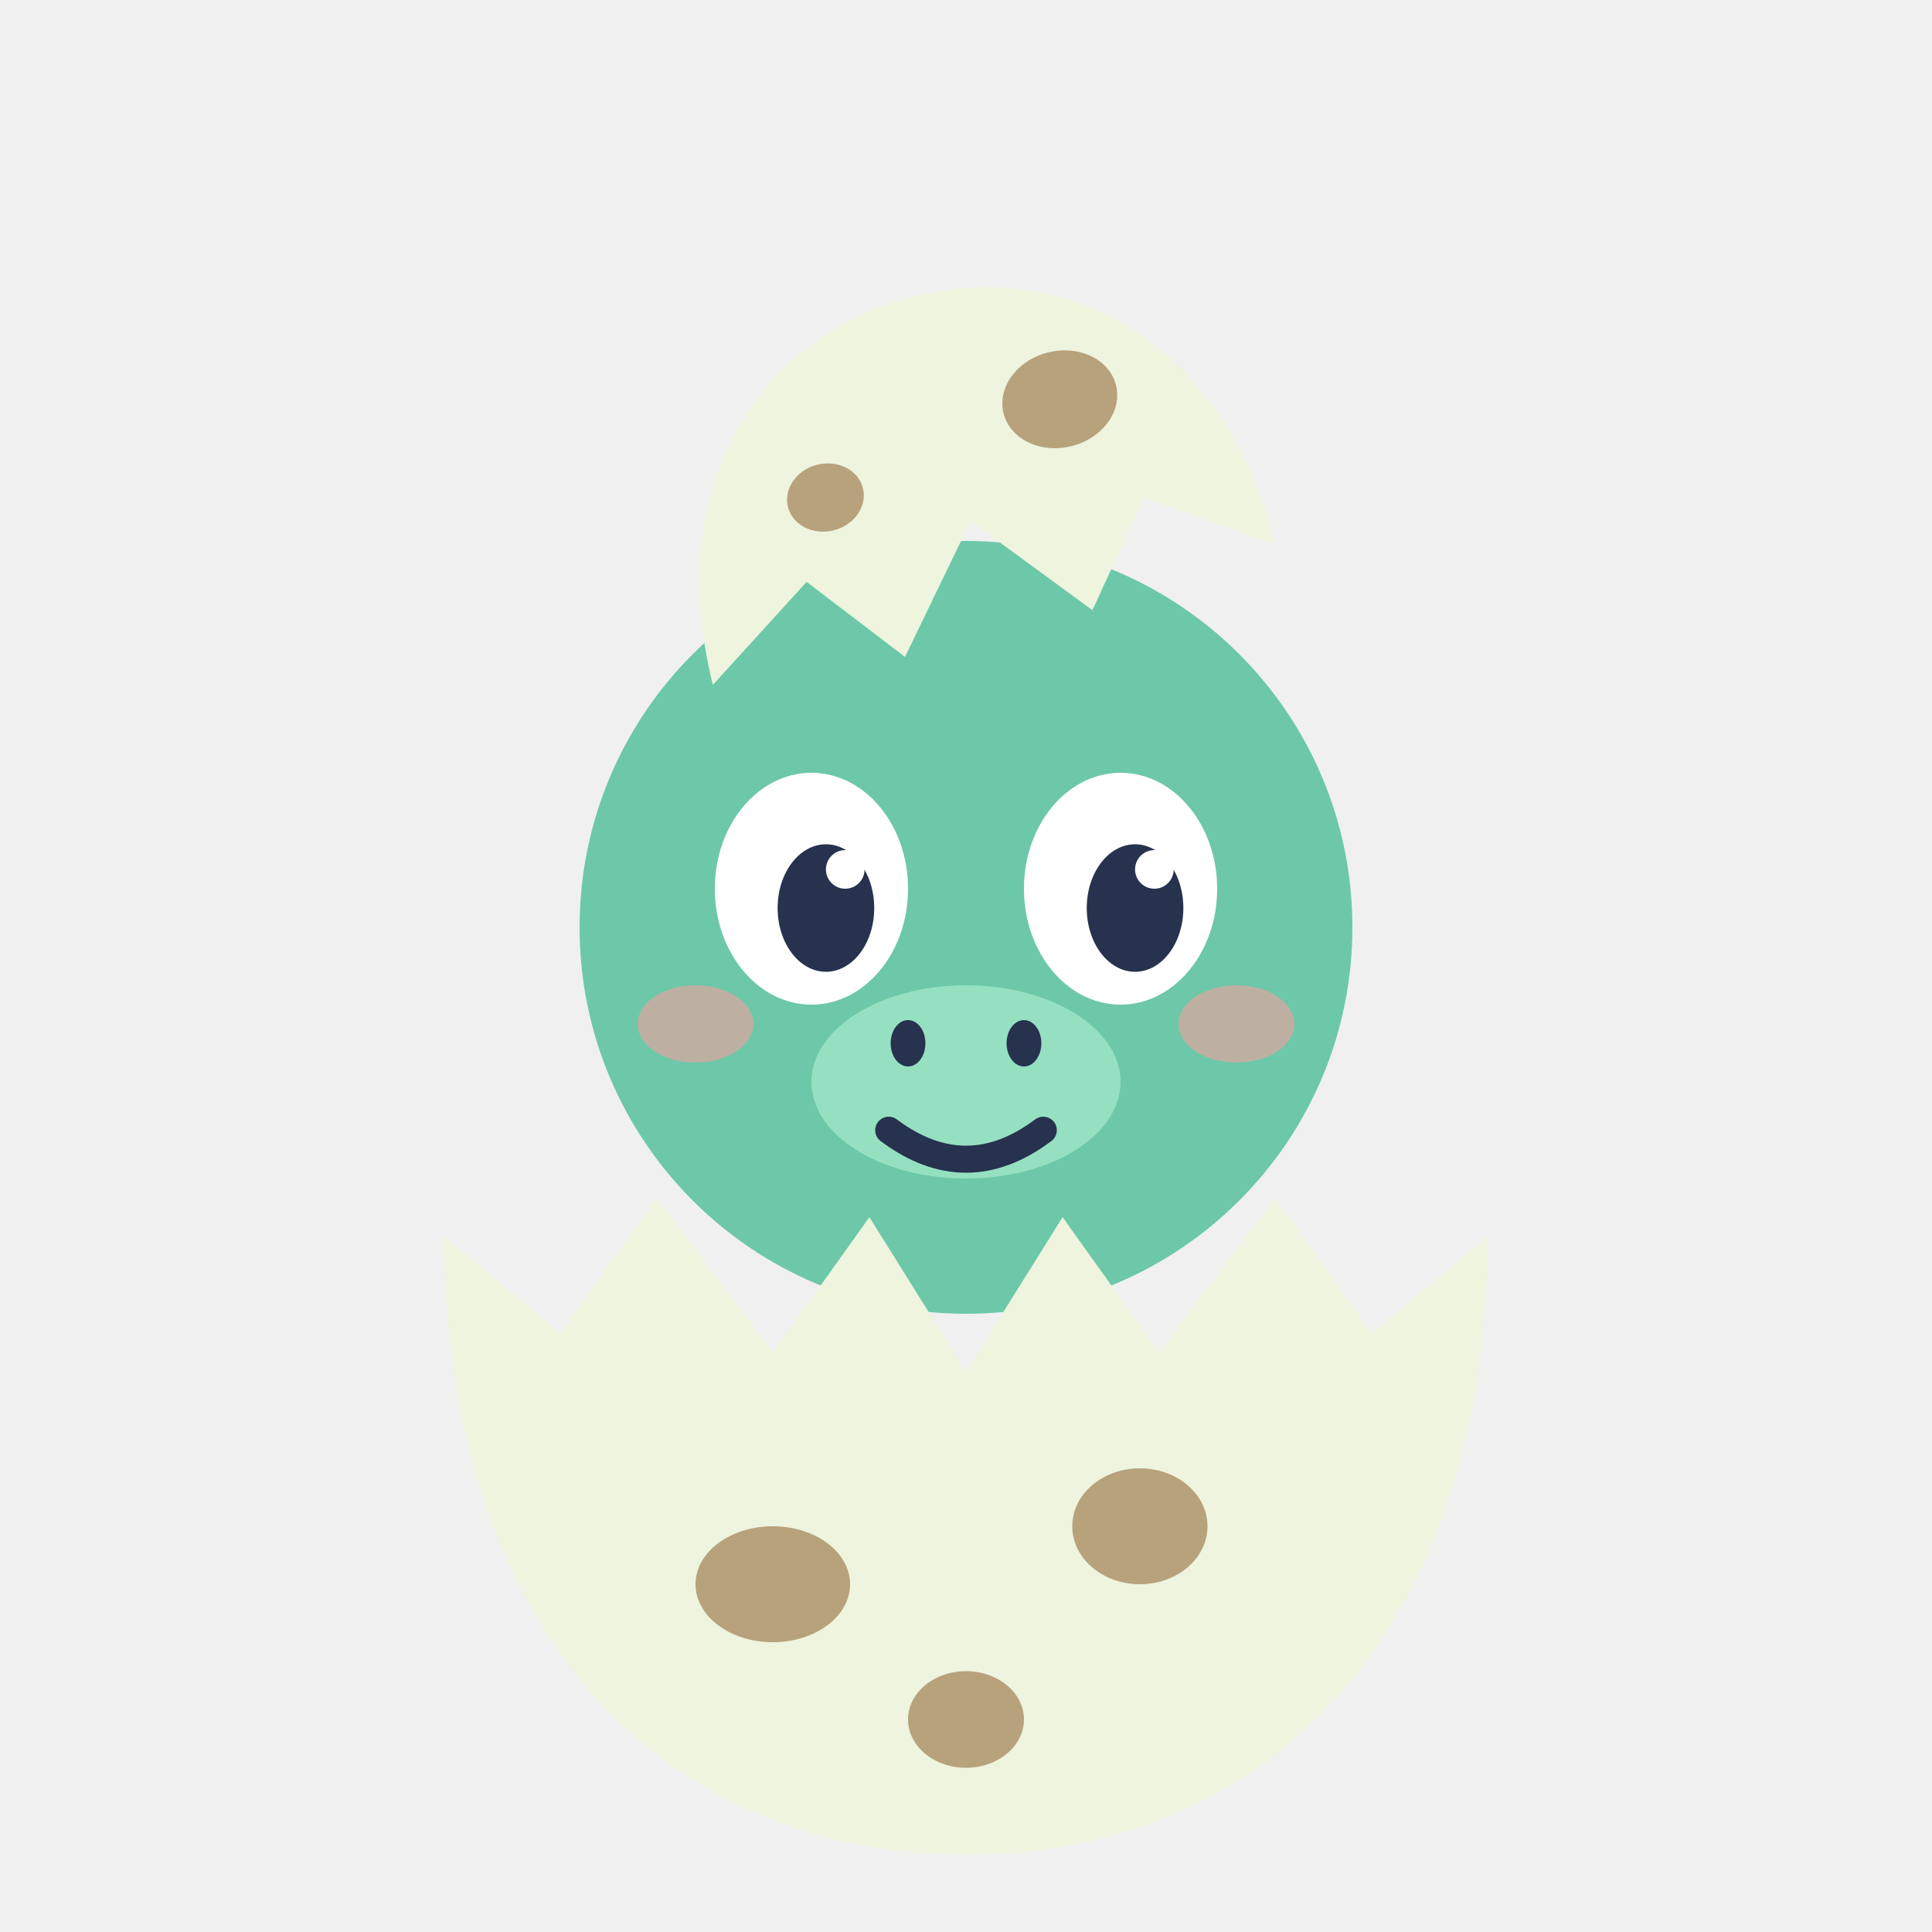
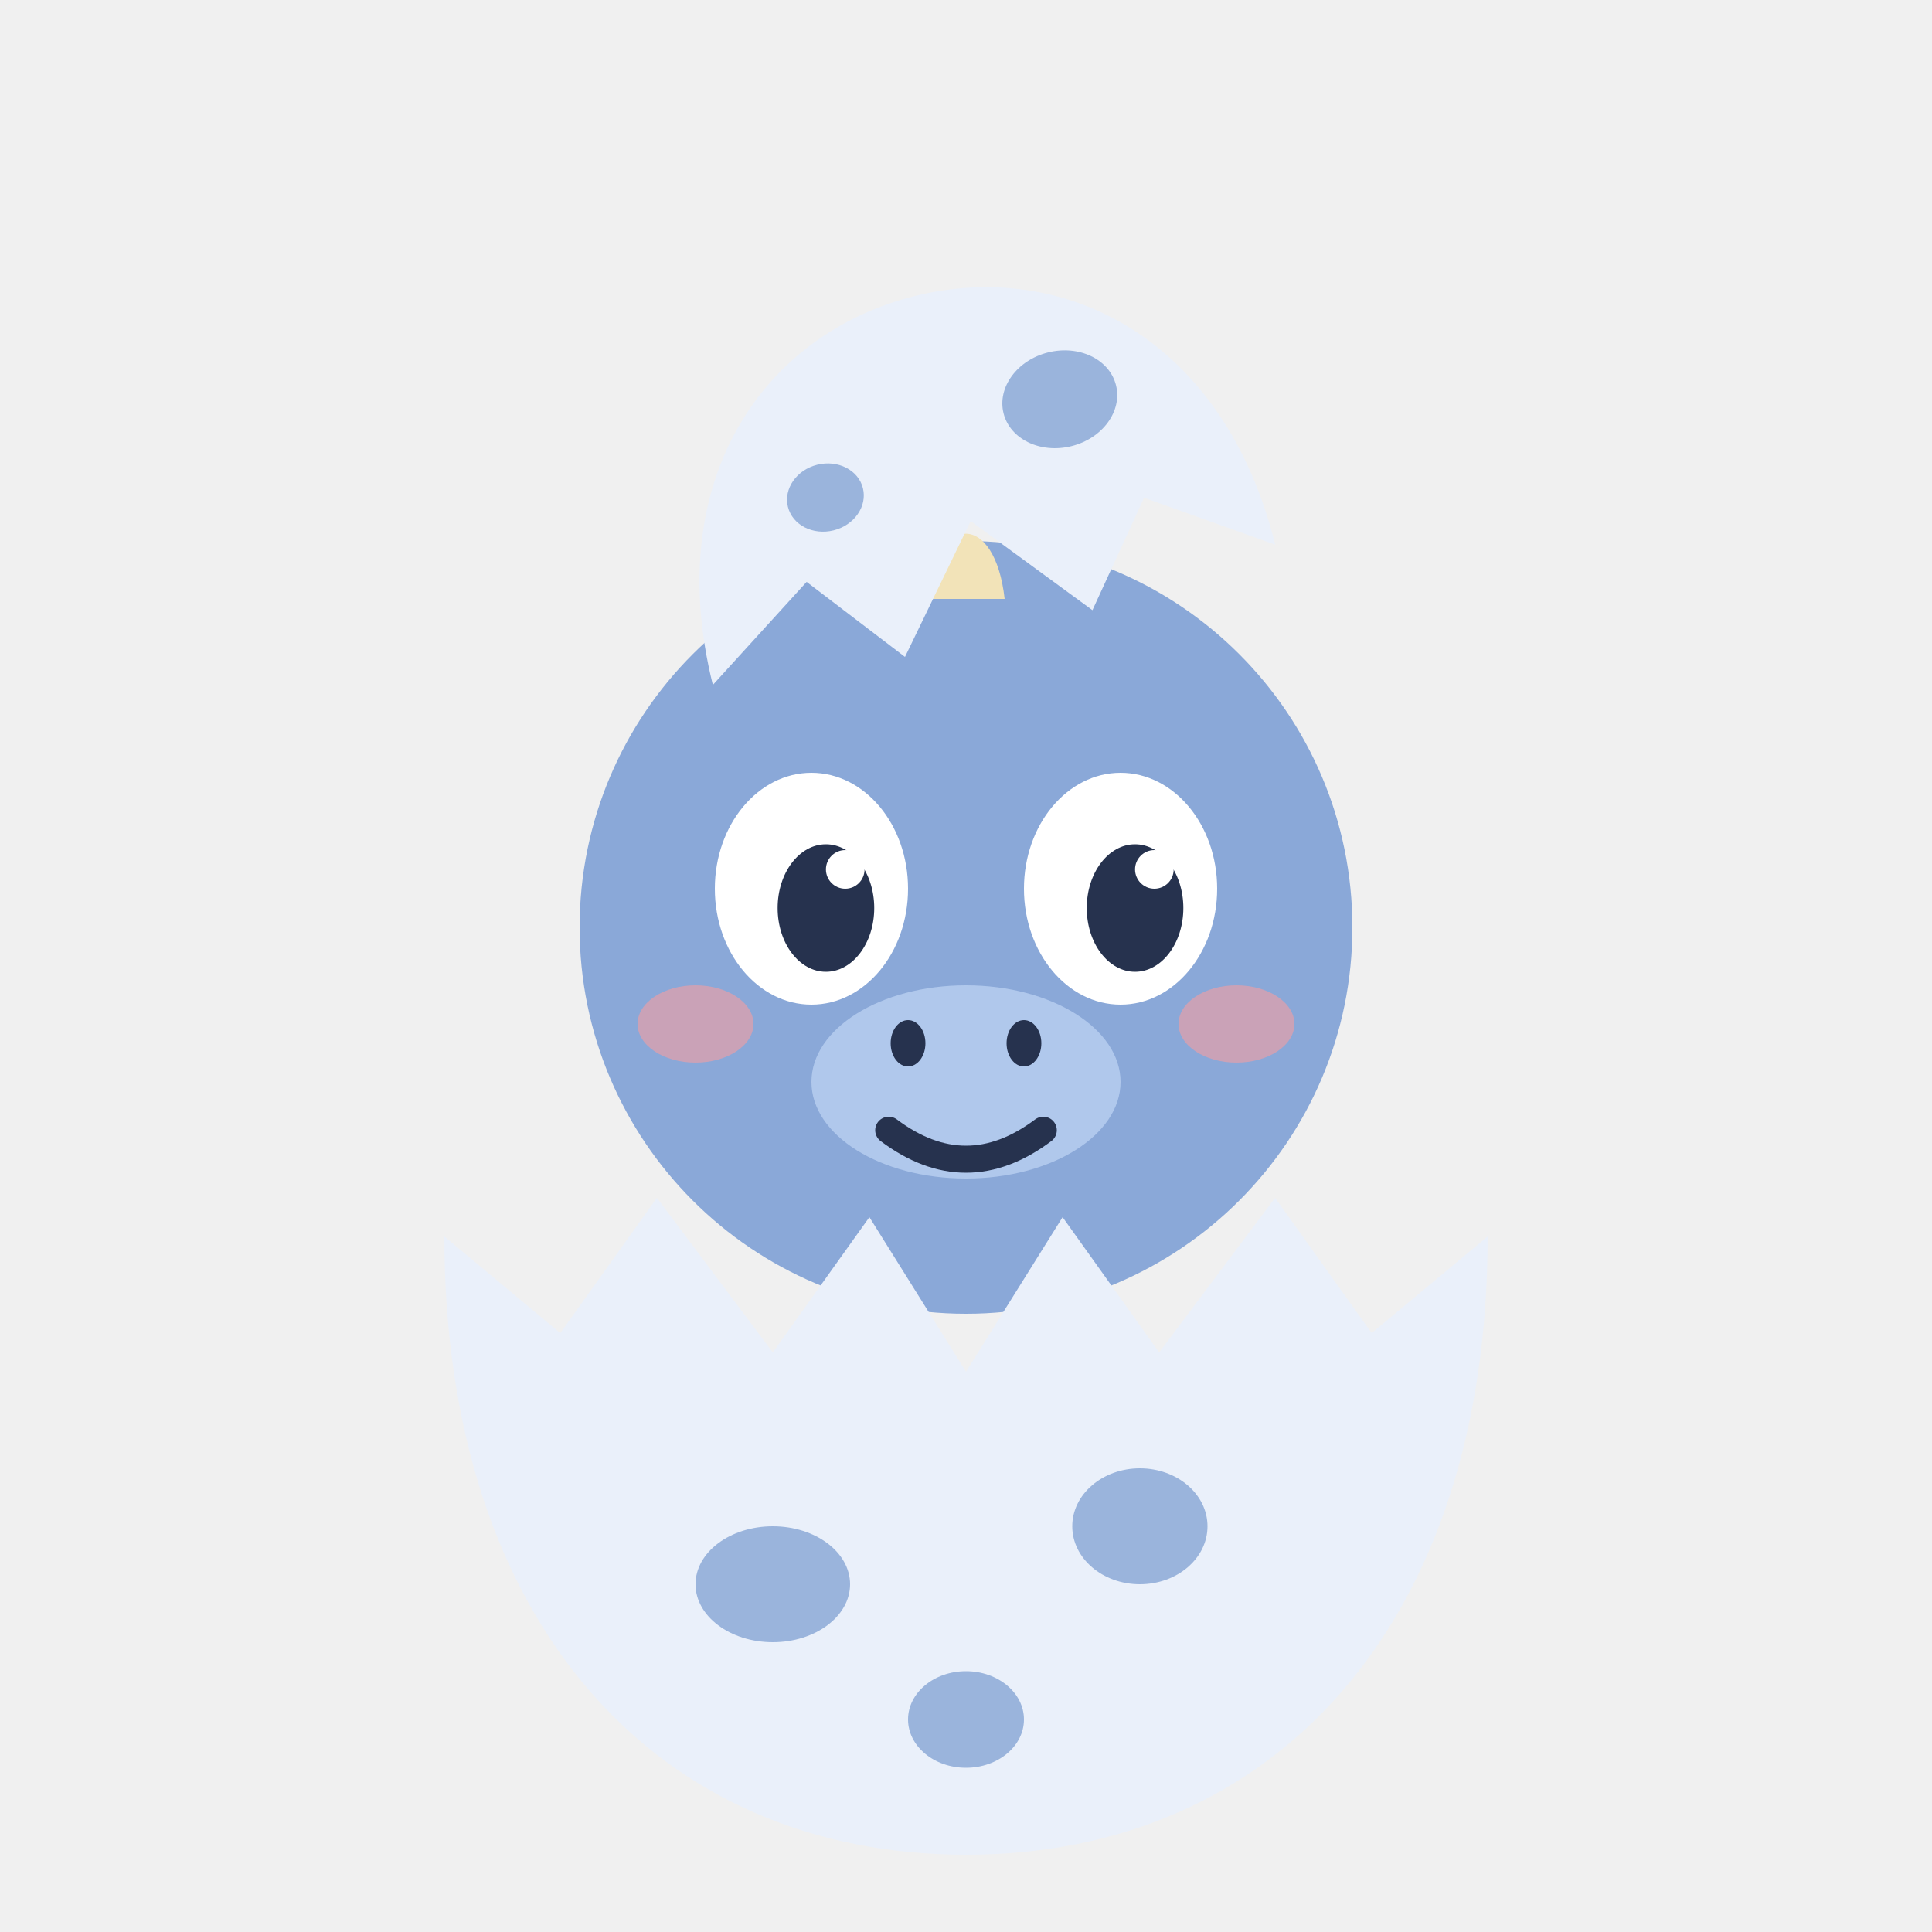
<svg xmlns="http://www.w3.org/2000/svg" viewBox="0 0 200 200" width="200" height="200">
  <g id="hatchling">
-     <circle cx="100" cy="96" r="40" fill="#6cc8a8" />
-     <path d="M88,54 C91,44 97,44 100,52 Z" fill="#ff9f2e" />
-     <path d="M104,52 C107,42 113,42 116,50 Z" fill="#ff9f2e" />
+     <circle cx="100" cy="96" r="40" fill="#8aa8d8" />
+     <path d="M96,62 C97,53 103,53 104,62 Z" fill="#f2e3b8" />
    <g>
      <ellipse cx="84" cy="92" rx="10" ry="12" fill="#ffffff" />
      <ellipse cx="85.5" cy="94" rx="5" ry="6.6" fill="#26324e" />
      <circle cx="87.5" cy="90" r="2" fill="#ffffff" />
    </g>
    <g>
      <ellipse cx="116" cy="92" rx="10" ry="12" fill="#ffffff" />
      <ellipse cx="117.5" cy="94" rx="5" ry="6.6" fill="#26324e" />
      <circle cx="119.5" cy="90" r="2" fill="#ffffff" />
    </g>
-     <ellipse cx="100" cy="112" rx="16" ry="10" fill="#96e0c2" />
+     <ellipse cx="100" cy="112" rx="16" ry="10" fill="#b0c8ec" />
    <ellipse cx="94" cy="108" rx="1.8" ry="2.4" fill="#26324e" />
    <ellipse cx="106" cy="108" rx="1.8" ry="2.4" fill="#26324e" />
    <path d="M92,117 Q100,123 108,117" fill="none" stroke="#26324e" stroke-width="2.8" stroke-linecap="round" />
    <ellipse cx="72" cy="106" rx="6" ry="4" fill="#ff9c9c" opacity="0.55" />
    <ellipse cx="128" cy="106" rx="6" ry="4" fill="#ff9c9c" opacity="0.55" />
    <g id="shellCap" transform="rotate(-14 100 52)">
-       <path d="M70,64 C70,42 84,30 100,30 C116,30 130,42 130,64 L118,56 L110,66 L100,54 L90,66 L82,56 Z" fill="#eef4de" />
-       <ellipse cx="112" cy="44" rx="6" ry="5" fill="#b7a27c" />
-       <ellipse cx="86" cy="48" rx="4" ry="3.5" fill="#b7a27c" />
+       <path d="M70,64 C70,42 84,30 100,30 C116,30 130,42 130,64 L118,56 L110,66 L100,54 L90,66 L82,56 Z" fill="#eaf0fa" />
+       <ellipse cx="112" cy="44" rx="6" ry="5" fill="#9ab4dc" />
+       <ellipse cx="86" cy="48" rx="4" ry="3.5" fill="#9ab4dc" />
    </g>
-     <path id="shellBottom" d="M46,128 C46,168 68,192 100,192 C132,192 154,168 154,128 L142,138 L132,124 L120,140 L110,126 L100,142 L90,126 L80,140 L68,124 L58,138 Z" fill="#eef4de" />
-     <ellipse cx="80" cy="164" rx="8" ry="6" fill="#b7a27c" />
-     <ellipse cx="118" cy="158" rx="7" ry="6" fill="#b7a27c" />
-     <ellipse cx="100" cy="178" rx="6" ry="5" fill="#b7a27c" />
+     <path id="shellBottom" d="M46,128 C46,168 68,192 100,192 C132,192 154,168 154,128 L142,138 L132,124 L120,140 L110,126 L100,142 L90,126 L80,140 L68,124 L58,138 Z" fill="#eaf0fa" />
+     <ellipse cx="80" cy="164" rx="8" ry="6" fill="#9ab4dc" />
+     <ellipse cx="118" cy="158" rx="7" ry="6" fill="#9ab4dc" />
+     <ellipse cx="100" cy="178" rx="6" ry="5" fill="#9ab4dc" />
  </g>
</svg>
